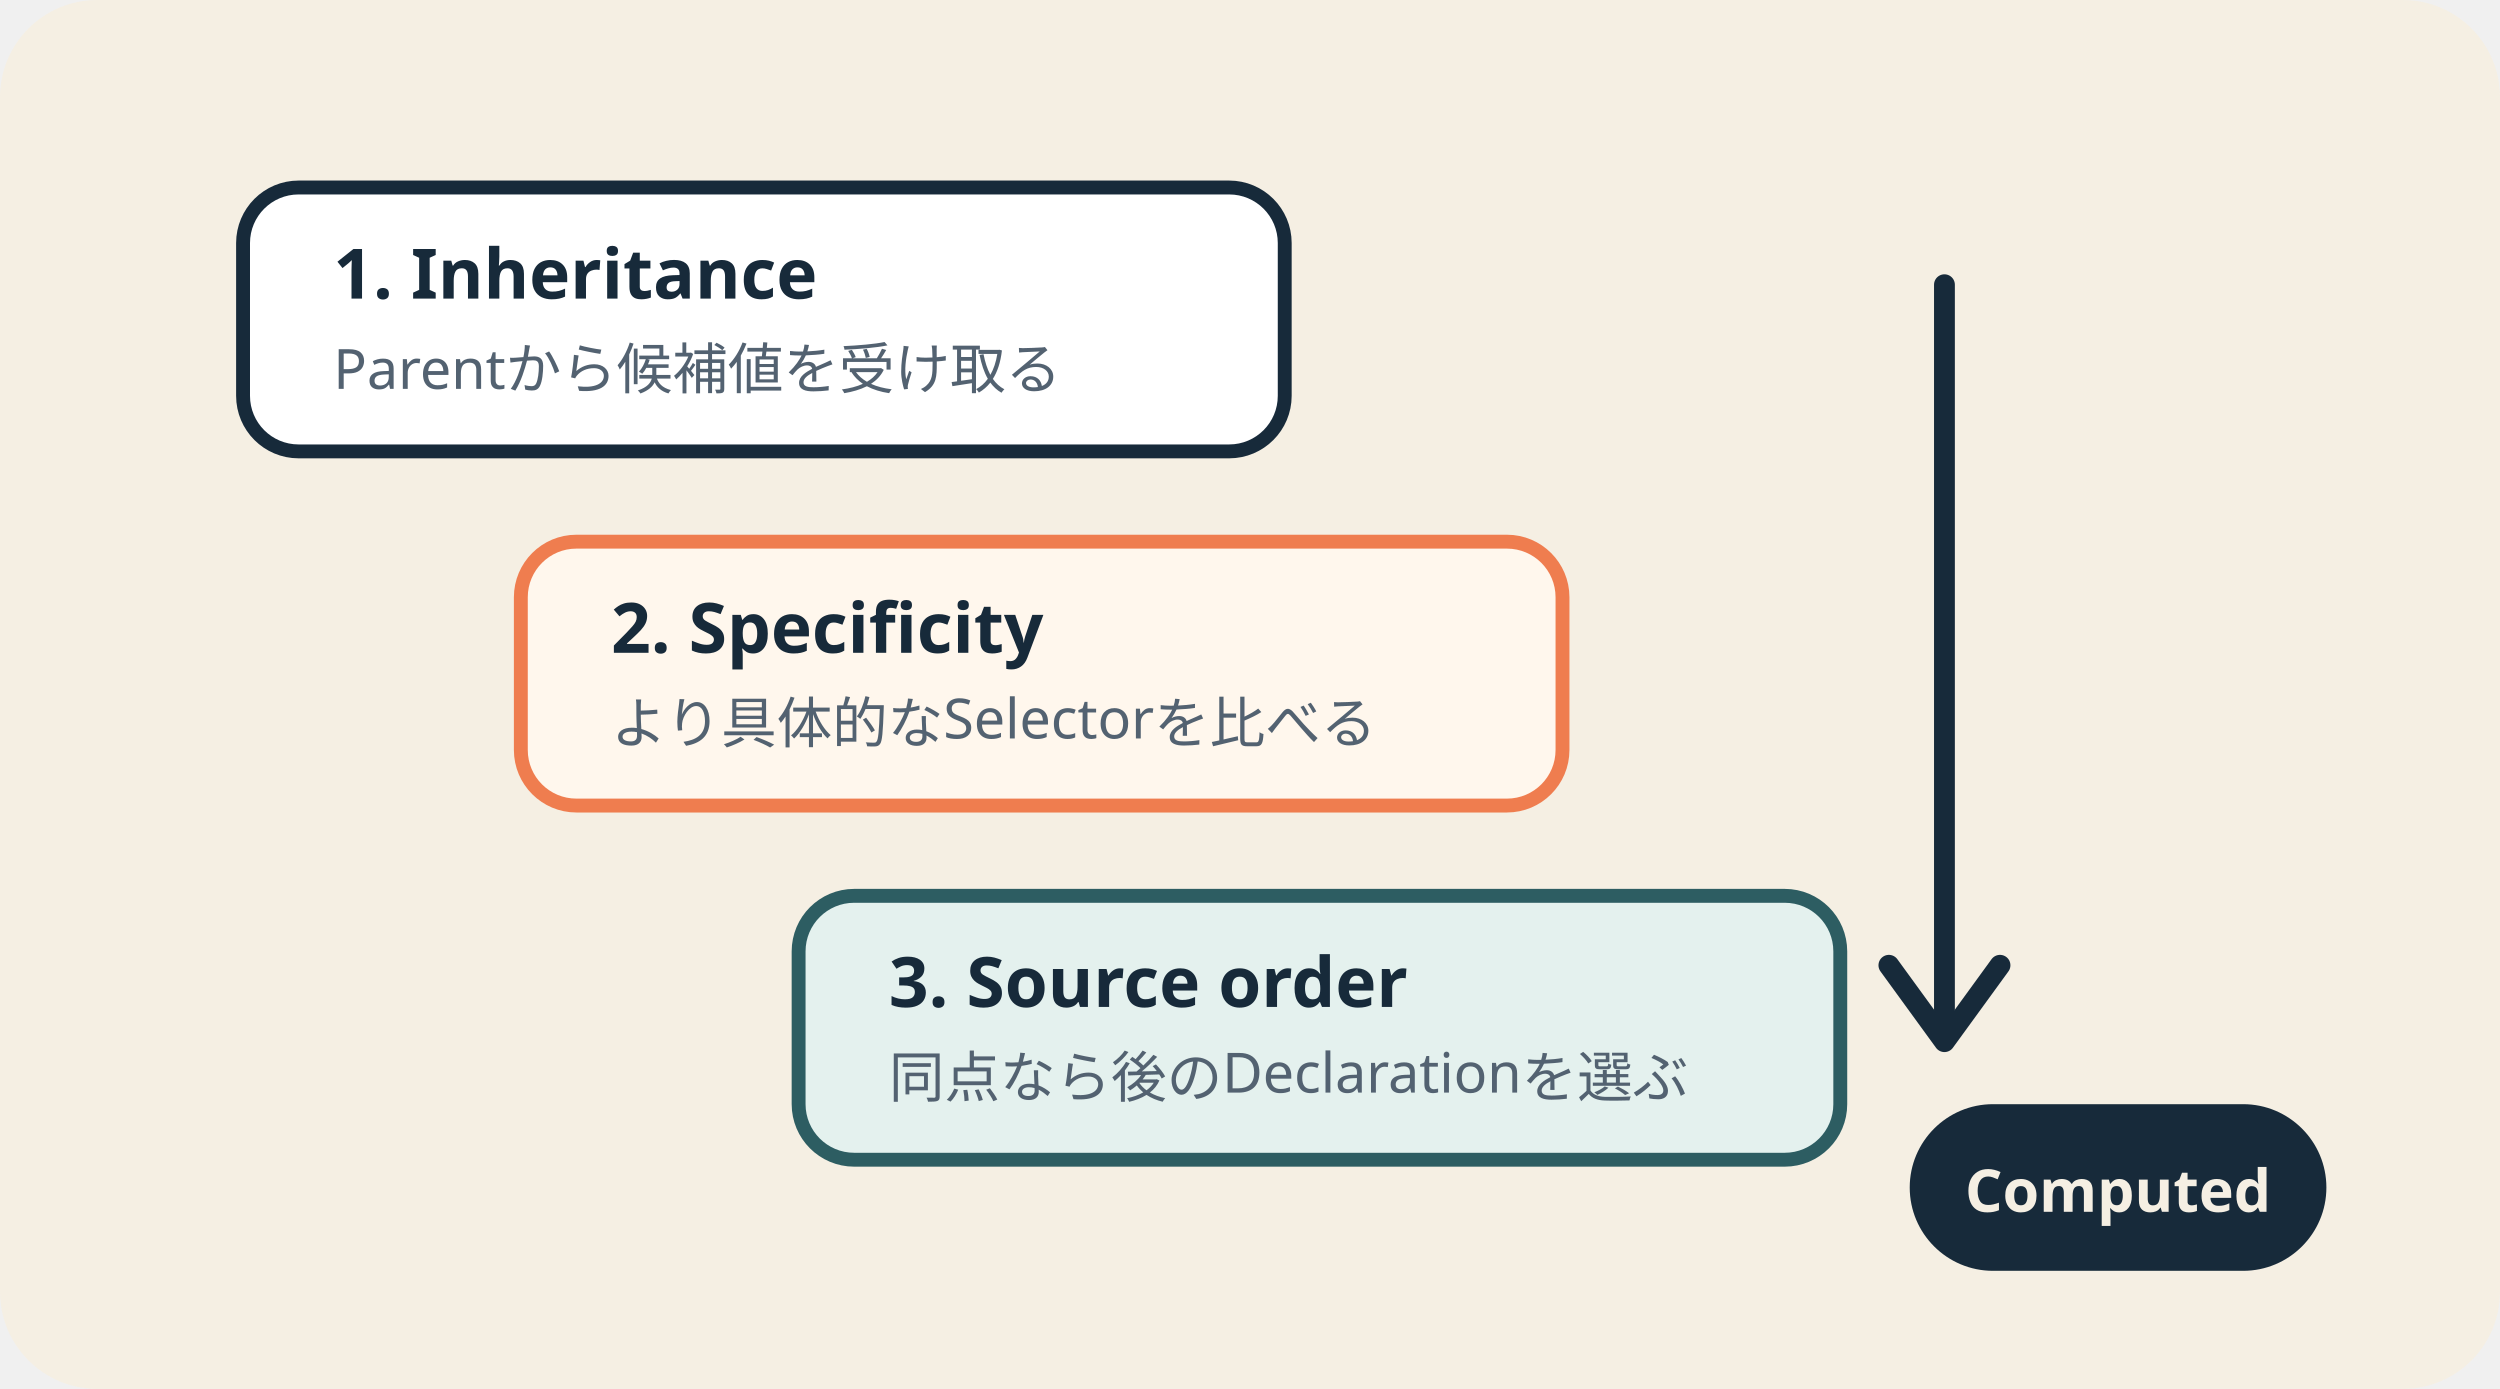
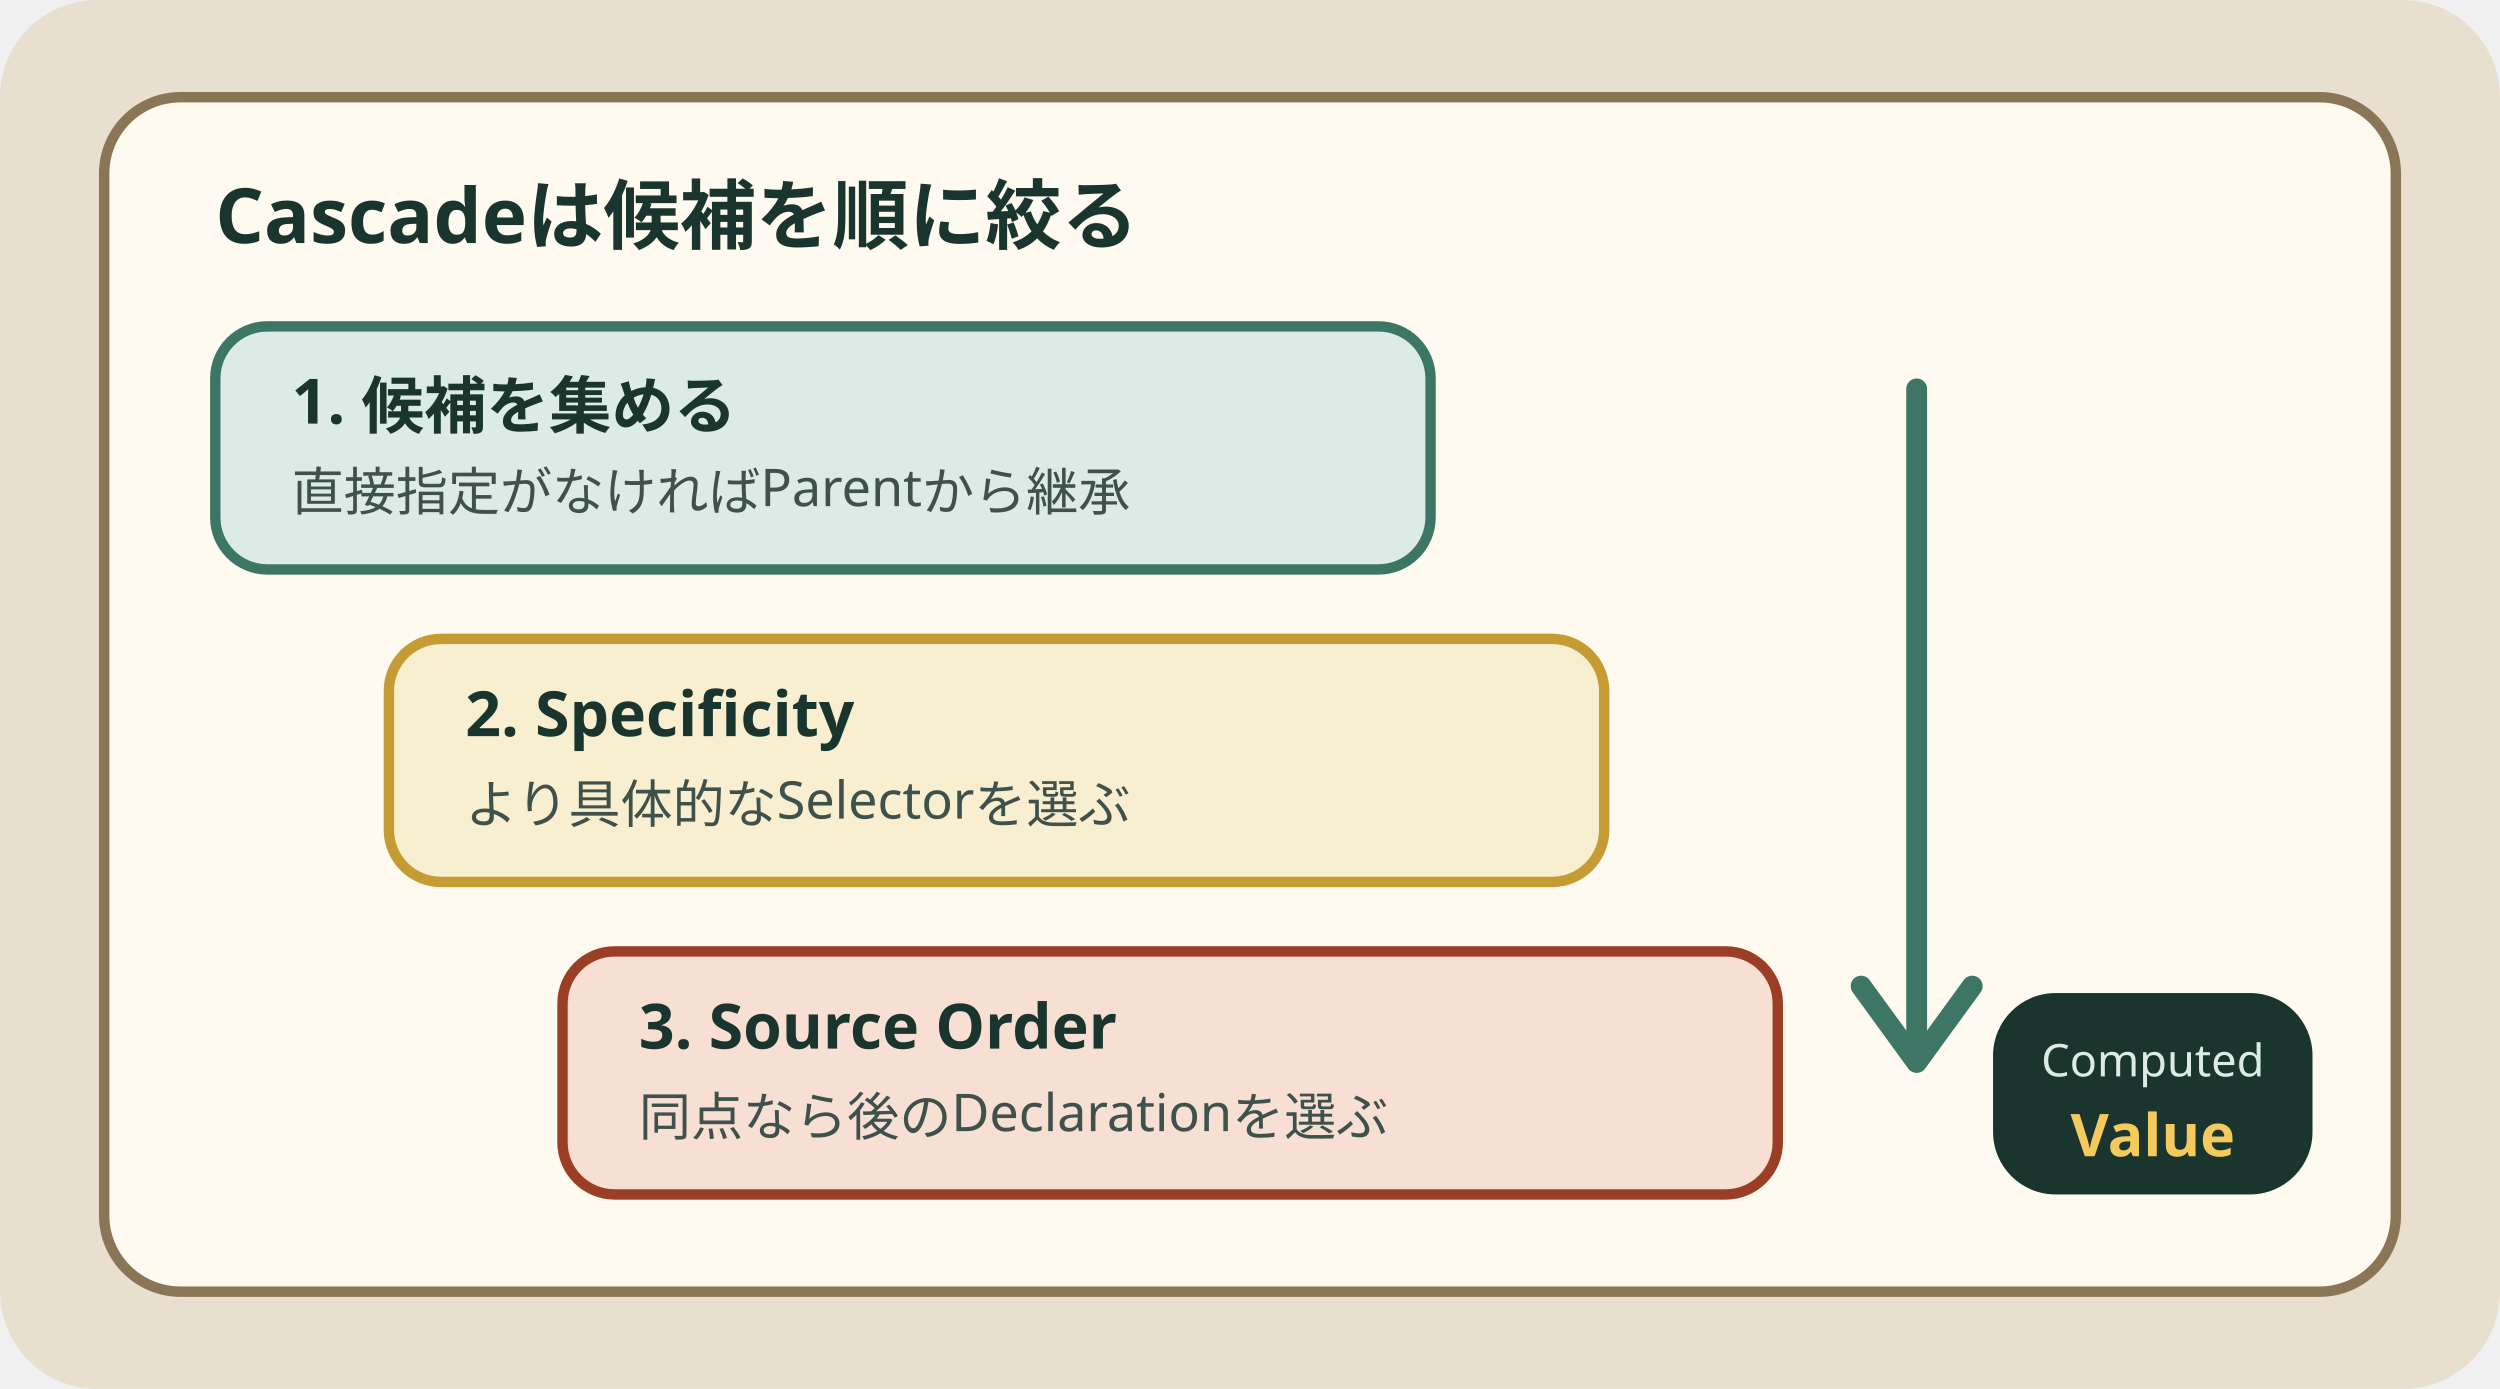
- <svg xmlns="http://www.w3.org/2000/svg" width="720" height="400" viewBox="0 0 720 400">
-   <rect width="720" height="400" rx="28" fill="#f5efe3" />
+ <svg xmlns="http://www.w3.org/2000/svg" viewBox="0 0 720 400" role="img" aria-labelledby="title desc">
+   <rect width="720" height="400" rx="28" fill="#e8dfcf" />
+   <rect x="30" y="28" width="660" height="344" rx="22" fill="#fffaf0" stroke="#8a7657" stroke-width="3" />
  <g font-family="system-ui, sans-serif">
-     <rect x="70" y="54" width="300" height="76" rx="16" fill="#fff" stroke="#172a3a" stroke-width="4" />
-     <text x="96" y="86" fill="#172a3a" font-size="20" font-weight="700">1. Inheritance</text>
-     <text x="96" y="112" fill="#536271" font-size="16">Parentから候補値を受け取る</text>
-     <rect x="150" y="156" width="300" height="76" rx="16" fill="#fff7ed" stroke="#ef7d4f" stroke-width="4" />
-     <text x="176" y="188" fill="#172a3a" font-size="20" font-weight="700">2. Specificity</text>
-     <text x="176" y="214" fill="#536271" font-size="16">より具体的なSelectorを比べる</text>
-     <rect x="230" y="258" width="300" height="76" rx="16" fill="#e4f1ee" stroke="#2d5d62" stroke-width="4" />
-     <text x="256" y="290" fill="#172a3a" font-size="20" font-weight="700">3. Source order</text>
-     <text x="256" y="316" fill="#536271" font-size="16">同点なら後のDeclarationを選ぶ</text>
-     <path d="M560 82v214" fill="none" stroke="#172a3a" stroke-linecap="round" stroke-width="6" />
-     <path d="m544 278 16 22 16-22" fill="none" stroke="#172a3a" stroke-linecap="round" stroke-linejoin="round" stroke-width="6" />
-     <rect x="550" y="318" width="120" height="48" rx="24" fill="#172a3a" />
-     <text x="610" y="349" fill="#f5efe3" font-size="17" font-weight="700" text-anchor="middle">Computed</text>
+     <text x="62" y="70" font-size="22" font-weight="800" fill="#19352d">Cascadeは候補を順に絞る</text>
+     <rect x="62" y="94" width="350" height="70" rx="15" fill="#dcebe5" stroke="#3d7665" stroke-width="3" />
+     <text x="84" y="122" font-size="18" font-weight="800" fill="#19352d">1. 候補を集める</text>
+     <text x="84" y="147" font-size="15" fill="#3f514b">直接指定がなければParentから継承</text>
+     <rect x="112" y="184" width="350" height="70" rx="15" fill="#f8eed0" stroke="#c59b33" stroke-width="3" />
+     <text x="134" y="212" font-size="18" font-weight="800" fill="#19352d">2. Specificity</text>
+     <text x="134" y="237" font-size="15" fill="#3f514b">より具体的なSelectorを選ぶ</text>
+     <rect x="162" y="274" width="350" height="70" rx="15" fill="#f7dfd4" stroke="#9a3f25" stroke-width="3" />
+     <text x="184" y="302" font-size="18" font-weight="800" fill="#19352d">3. Source Order</text>
+     <text x="184" y="327" font-size="15" fill="#3f514b">同点なら後のDeclarationを選ぶ</text>
+     <path d="M552 112v190" fill="none" stroke="#3d7665" stroke-linecap="round" stroke-width="6" />
+     <path d="m536 284 16 22 16-22" fill="none" stroke="#3d7665" stroke-linecap="round" stroke-linejoin="round" stroke-width="6" />
+     <rect x="574" y="286" width="92" height="58" rx="18" fill="#19352d" />
+     <text x="620" y="310" text-anchor="middle" font-size="13" fill="#dcebe5">Computed</text>
+     <text x="620" y="333" text-anchor="middle" font-size="17" font-weight="800" fill="#f4c95d">Value</text>
  </g>
</svg>
